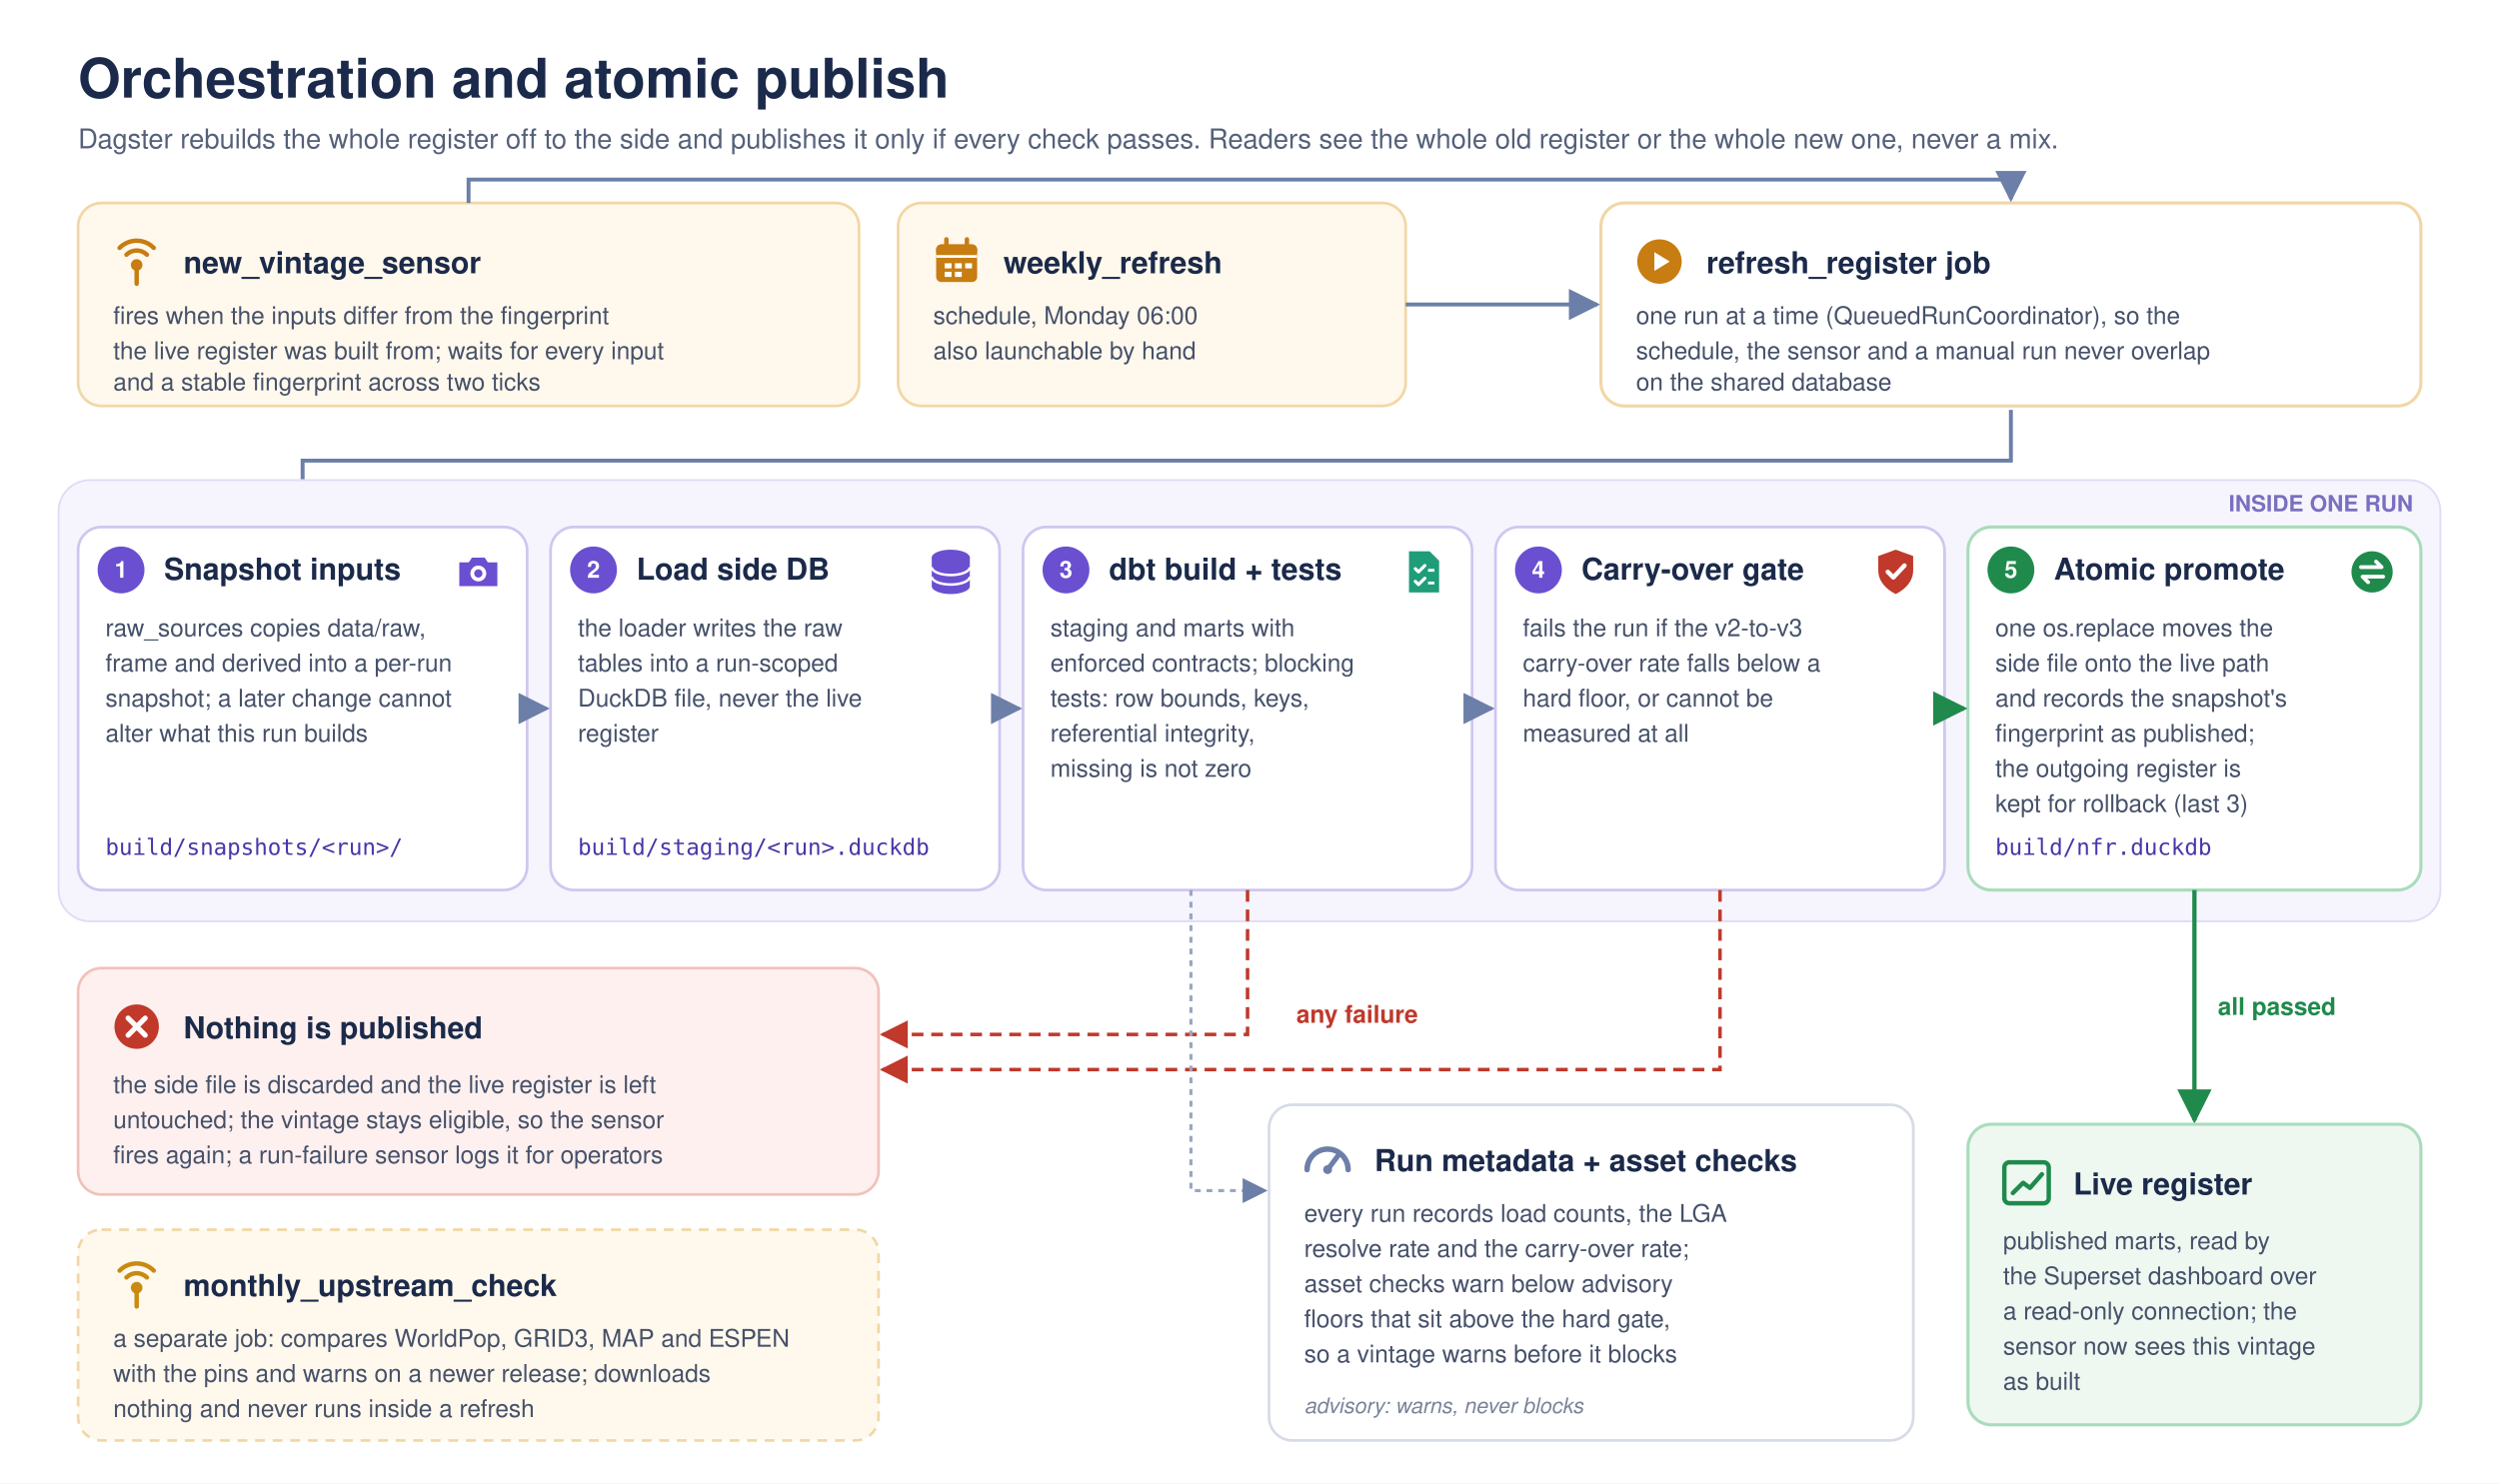
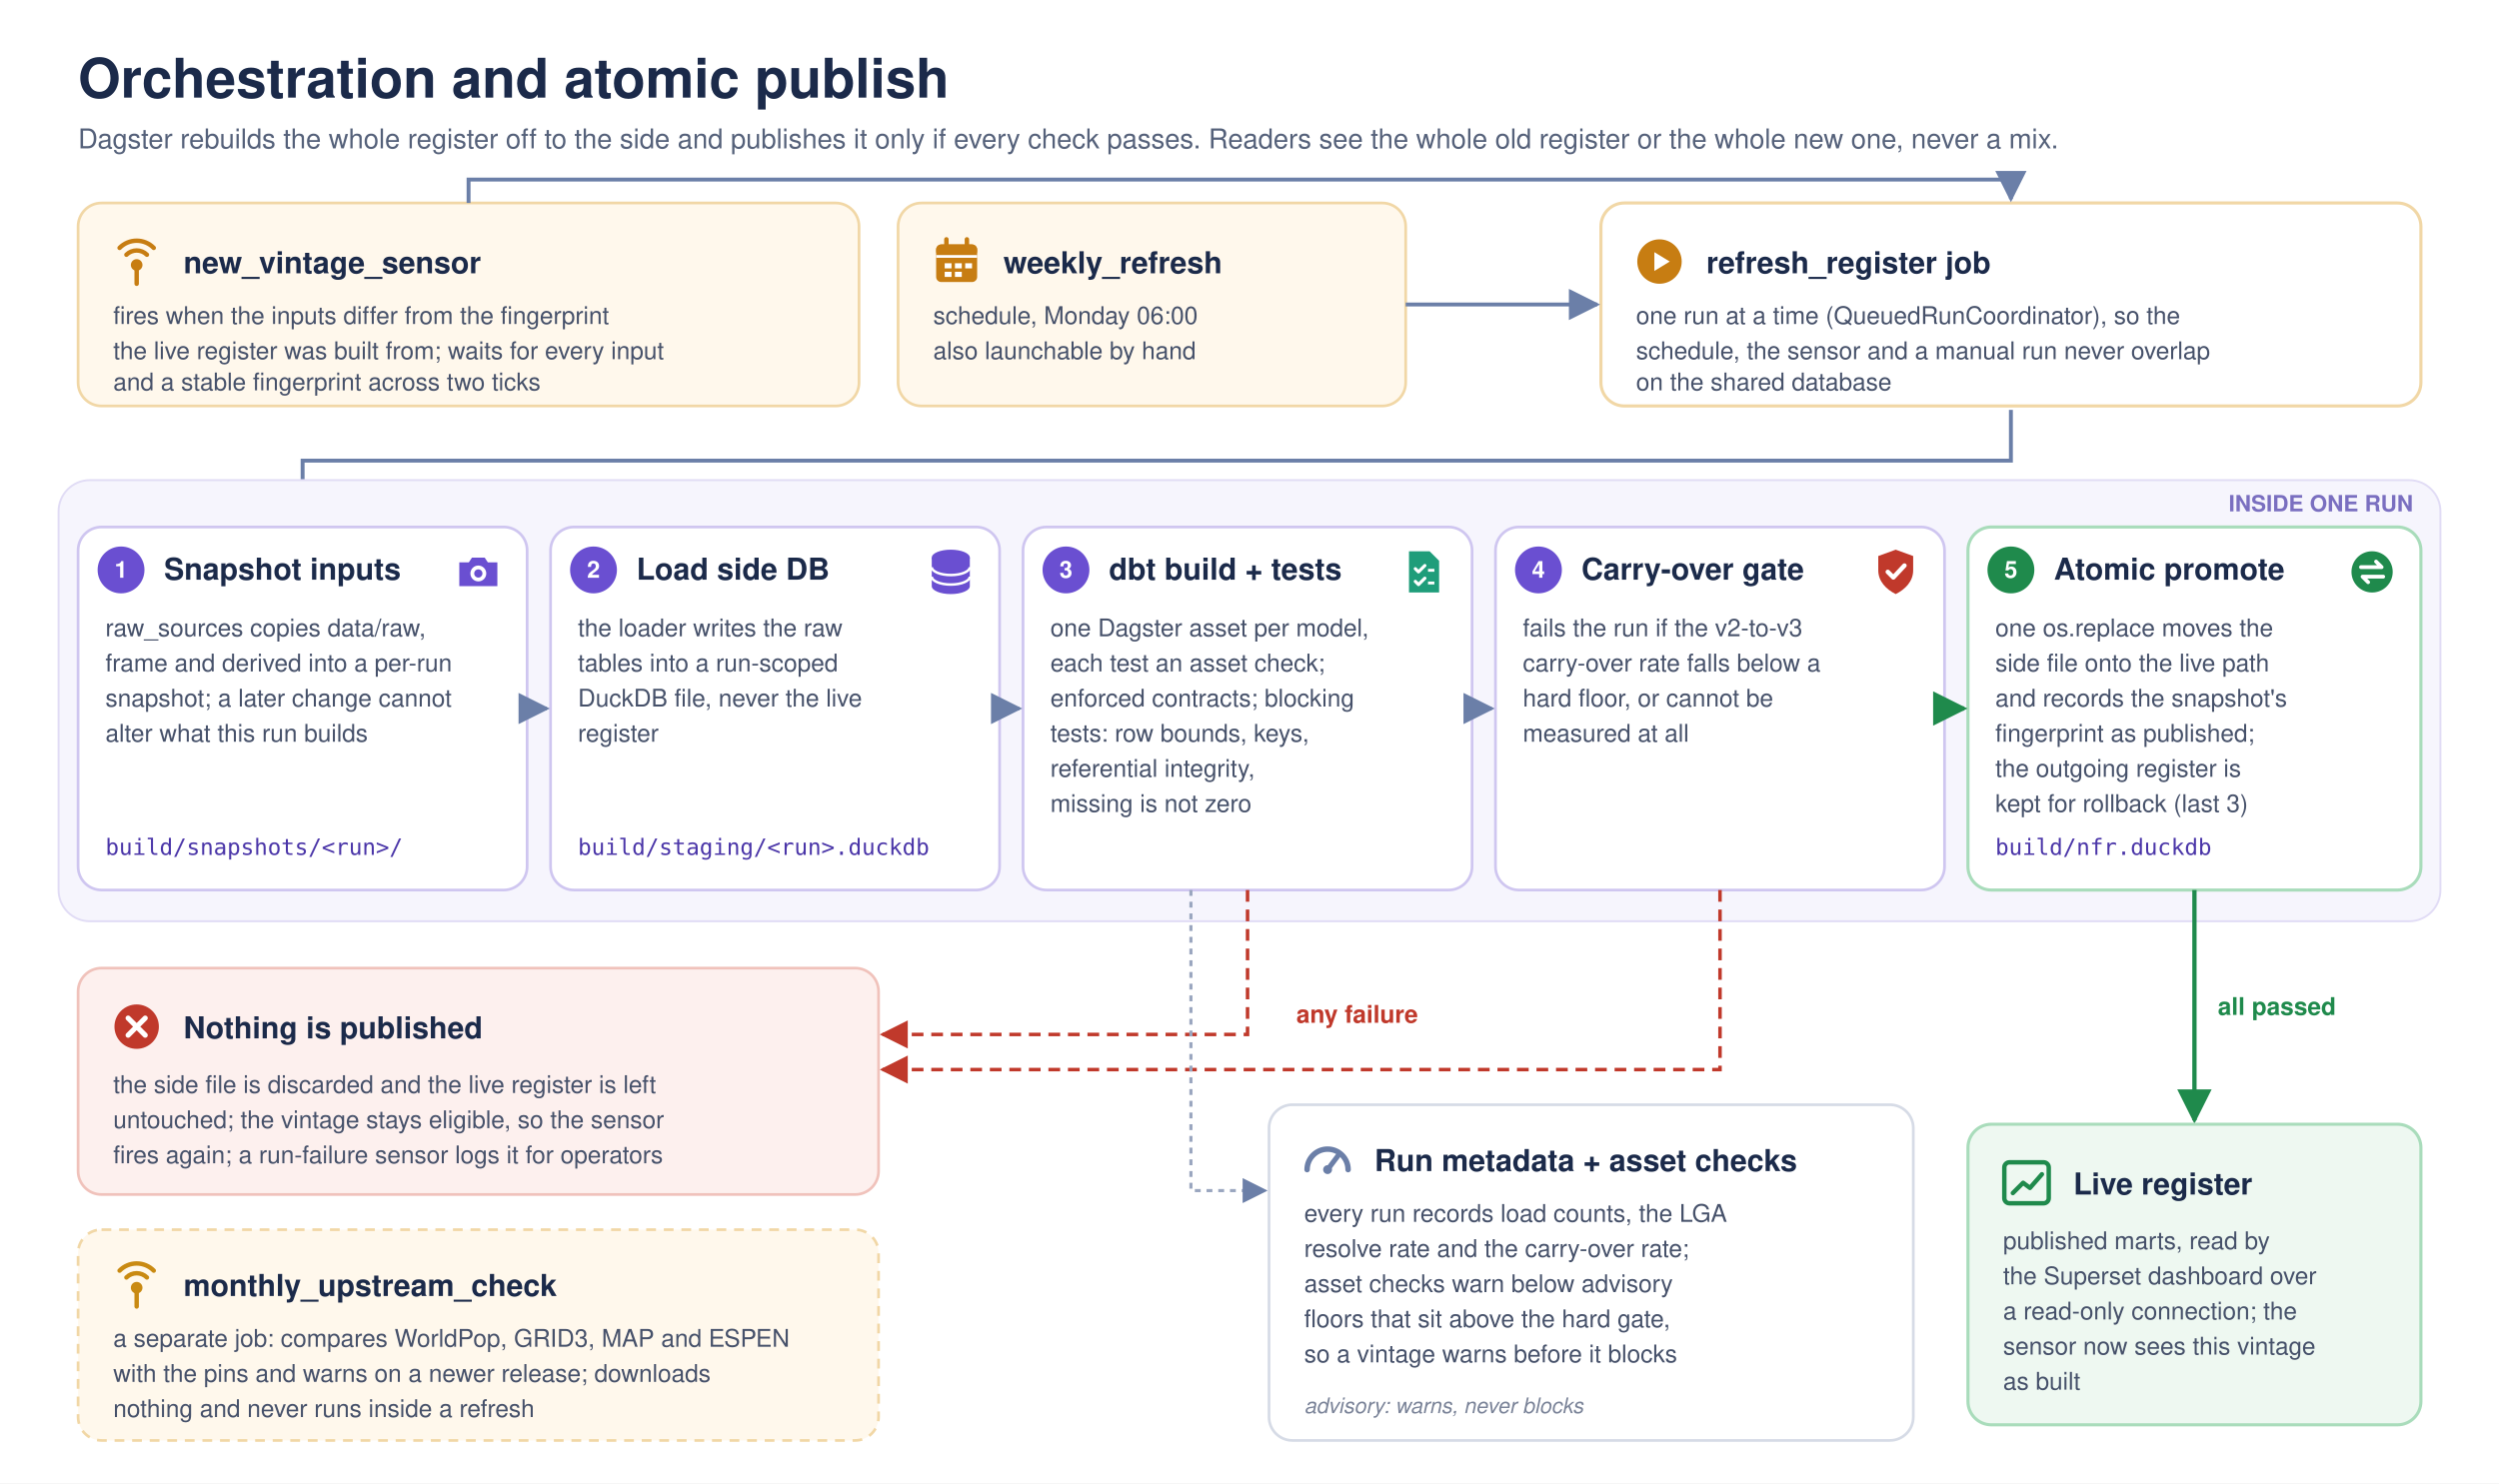
<svg xmlns="http://www.w3.org/2000/svg" xmlns:xlink="http://www.w3.org/1999/xlink" viewBox="0 0 1280 760" width="1280" height="760" role="img" aria-labelledby="t d" font-family="Helvetica, Arial, sans-serif">
  <defs>
    <marker id="a" viewBox="0 0 10 10" refX="9" refY="5" markerWidth="8" markerHeight="8" orient="auto">
      <path d="M0,0 L10,5 L0,10 z" fill="#6b7fa8" />
    </marker>
    <marker id="r" viewBox="0 0 10 10" refX="9" refY="5" markerWidth="8" markerHeight="8" orient="auto">
      <path d="M0,0 L10,5 L0,10 z" fill="#c0392b" />
    </marker>
    <marker id="g" viewBox="0 0 10 10" refX="9" refY="5" markerWidth="8" markerHeight="8" orient="auto">
      <path d="M0,0 L10,5 L0,10 z" fill="#1f8a4c" />
    </marker>
    <symbol id="i-radar" viewBox="0 0 32 32">
      <circle cx="16" cy="18" r="3.4" fill="currentColor" />
      <path d="M10 12a8.5 8.5 0 0 1 12 0M6 8a14 14 0 0 1 20 0" fill="none" stroke="currentColor" stroke-width="2.6" stroke-linecap="round" />
      <path d="M16 21v8" stroke="currentColor" stroke-width="2.6" stroke-linecap="round" />
    </symbol>
    <symbol id="i-cal" viewBox="0 0 32 32">
      <rect x="4" y="6" width="24" height="22" rx="3" fill="currentColor" />
      <rect x="4" y="6" width="24" height="7" rx="3" fill="currentColor" />
      <path d="M4 13h24" stroke="#fff" stroke-width="1.6" />
      <path d="M10 3v6M22 3v6" stroke="currentColor" stroke-width="2.6" stroke-linecap="round" />
      <g fill="#fff">
        <rect x="9" y="17" width="4" height="3" />
        <rect x="15" y="17" width="4" height="3" />
        <rect x="21" y="17" width="4" height="3" />
        <rect x="9" y="22" width="4" height="3" />
        <rect x="15" y="22" width="4" height="3" />
      </g>
    </symbol>
    <symbol id="i-play" viewBox="0 0 32 32">
      <circle cx="16" cy="16" r="13" fill="currentColor" />
      <path d="M13 10.5v11l9-5.5z" fill="#fff" />
    </symbol>
    <symbol id="i-camera" viewBox="0 0 32 32">
      <path d="M4 10h6l2-3h8l2 3h6v15H4z" fill="currentColor" />
      <circle cx="16" cy="17" r="5" fill="#fff" />
      <circle cx="16" cy="17" r="2.6" fill="currentColor" />
    </symbol>
    <symbol id="i-db" viewBox="0 0 32 32">
      <ellipse cx="16" cy="7" rx="12" ry="5" fill="currentColor" />
      <path d="M4 7v18a12 5 0 0 0 24 0V7" fill="currentColor" />
      <path d="M4 13a12 5 0 0 0 24 0M4 19a12 5 0 0 0 24 0" fill="none" stroke="#fff" stroke-width="1.6" />
    </symbol>
    <symbol id="i-tests" viewBox="0 0 32 32">
      <path d="M7 3h13l6 6v20H7z" fill="currentColor" />
      <path d="M11 14l2 2 4-4M11 22l2 2 4-4" fill="none" stroke="#fff" stroke-width="2" stroke-linecap="round" stroke-linejoin="round" />
      <path d="M19 15h4M19 23h4" stroke="#fff" stroke-width="1.8" />
    </symbol>
    <symbol id="i-shield" viewBox="0 0 32 32">
      <path d="M16 2l11 4v9c0 7-5 12-11 15C10 27 5 22 5 15V6z" fill="currentColor" />
      <path d="M11 16l3.5 3.5L21.5 12" fill="none" stroke="#fff" stroke-width="2.8" stroke-linecap="round" stroke-linejoin="round" />
    </symbol>
    <symbol id="i-swap" viewBox="0 0 32 32">
      <circle cx="16" cy="16" r="13" fill="currentColor" />
      <path d="M9 13h13l-3.5-3.5M23 19H10l3.5 3.5" fill="none" stroke="#fff" stroke-width="2.4" stroke-linecap="round" stroke-linejoin="round" />
    </symbol>
    <symbol id="i-x" viewBox="0 0 32 32">
      <circle cx="16" cy="16" r="13" fill="currentColor" />
      <path d="M11 11l10 10M21 11L11 21" stroke="#fff" stroke-width="3" stroke-linecap="round" />
    </symbol>
    <symbol id="i-gauge" viewBox="0 0 32 32">
      <path d="M4 22a12 12 0 0 1 24 0" fill="none" stroke="currentColor" stroke-width="3.2" stroke-linecap="round" />
      <path d="M16 22l6-8" stroke="currentColor" stroke-width="3" stroke-linecap="round" />
      <circle cx="16" cy="22" r="2.6" fill="currentColor" />
    </symbol>
    <symbol id="i-chart" viewBox="0 0 32 32">
      <rect x="3" y="4" width="26" height="24" rx="3" fill="none" stroke="currentColor" stroke-width="2.6" />
      <path d="M8 22l6-6 4 3 7-8" fill="none" stroke="currentColor" stroke-width="2.6" stroke-linecap="round" stroke-linejoin="round" />
    </symbol>
    <style>
      .h1{font-size:28px;font-weight:700;fill:#1b2a4a}
      .sub{font-size:14px;fill:#55617a}
      .ct{font-size:15.5px;font-weight:700;fill:#1b2a4a}
      .cb{font-size:12.5px;fill:#46516a}
      .num{font-size:12px;font-weight:700;fill:#fff}
      .lab{font-size:12.5px;font-weight:700}
      .mono{font-family:Menlo,Consolas,monospace;font-size:11.5px;fill:#4a35a8}
      .e{fill:none;stroke:#6b7fa8;stroke-width:2;marker-end:url(#a)}
      .ef{fill:none;stroke:#c0392b;stroke-width:1.8;stroke-dasharray:6 4;marker-end:url(#r)}
      .eg{fill:none;stroke:#1f8a4c;stroke-width:2.2;marker-end:url(#g)}
      .ei{fill:none;stroke:#9aa6bf;stroke-width:1.6;stroke-dasharray:3 3;marker-end:url(#a)}
    </style>
  </defs>
  <rect width="1280" height="760" fill="#fff" />
  <text x="40" y="50" class="h1">Orchestration and atomic publish</text>
  <text x="40" y="76" class="sub">Dagster rebuilds the whole register off to the side and publishes it only if every check passes. Readers see the whole old register or the whole new one, never a mix.</text>
  <g>
    <rect x="40" y="104" width="400" height="104" rx="12" fill="#fff8ec" stroke="#f1d7a6" stroke-width="1.4" />
    <use href="#i-radar" xlink:href="#i-radar" x="56" y="120" width="28" height="28" color="#c77d12" />
    <text x="94" y="140" class="ct">new_vintage_sensor</text>
    <text class="cb">
      <tspan x="58" y="166">fires when the inputs differ from the fingerprint</tspan>
      <tspan x="58" y="184">the live register was built from; waits for every input</tspan>
      <tspan x="58" y="200">and a stable fingerprint across two ticks</tspan>
    </text>
  </g>
  <g>
    <rect x="460" y="104" width="260" height="104" rx="12" fill="#fff8ec" stroke="#f1d7a6" stroke-width="1.4" />
    <use href="#i-cal" xlink:href="#i-cal" x="476" y="120" width="28" height="28" color="#c77d12" />
    <text x="514" y="140" class="ct">weekly_refresh</text>
    <text class="cb">
      <tspan x="478" y="166">schedule, Monday 06:00</tspan>
      <tspan x="478" y="184">also launchable by hand</tspan>
    </text>
  </g>
  <g>
    <rect x="820" y="104" width="420" height="104" rx="12" fill="#fff" stroke="#f1d7a6" stroke-width="1.6" />
    <use href="#i-play" xlink:href="#i-play" x="836" y="120" width="28" height="28" color="#c77d12" />
    <text x="874" y="140" class="ct">refresh_register job</text>
    <text class="cb">
      <tspan x="838" y="166">one run at a time (QueuedRunCoordinator), so the</tspan>
      <tspan x="838" y="184">schedule, the sensor and a manual run never overlap</tspan>
      <tspan x="838" y="200">on the shared database</tspan>
    </text>
  </g>
  <path class="e" d="M240,104 V92 H1030 V102" />
  <path class="e" d="M720,156 H818" />
  <path class="e" d="M1030,210 V236 H155 V262" />
  <rect x="30" y="246" width="1220" height="226" rx="16" fill="#f6f5fd" stroke="#e1dcf5" />
  <text x="1236" y="262" font-size="11.5" font-weight="700" fill="#7a6fc0" text-anchor="end">INSIDE ONE RUN</text>
  <g>
    <rect x="40" y="270" width="230" height="186" rx="12" fill="#fff" stroke="#cfc6f0" stroke-width="1.4" />
    <circle cx="62" cy="292" r="12" fill="#6a4fd1" />
    <text x="62" y="296" class="num" text-anchor="middle">1</text>
    <use href="#i-camera" xlink:href="#i-camera" x="232" y="280" width="26" height="26" color="#6a4fd1" />
    <text x="84" y="297" class="ct">Snapshot inputs</text>
    <text class="cb">
      <tspan x="54" y="326">raw_sources copies data/raw,</tspan>
      <tspan x="54" y="344">frame and derived into a per-run</tspan>
      <tspan x="54" y="362">snapshot; a later change cannot</tspan>
      <tspan x="54" y="380">alter what this run builds</tspan>
    </text>
    <text x="54" y="438" class="mono">build/snapshots/&lt;run&gt;/</text>
  </g>
  <g>
    <rect x="282" y="270" width="230" height="186" rx="12" fill="#fff" stroke="#cfc6f0" stroke-width="1.4" />
    <circle cx="304" cy="292" r="12" fill="#6a4fd1" />
    <text x="304" y="296" class="num" text-anchor="middle">2</text>
    <use href="#i-db" xlink:href="#i-db" x="474" y="280" width="26" height="26" color="#6a4fd1" />
    <text x="326" y="297" class="ct">Load side DB</text>
    <text class="cb">
      <tspan x="296" y="326">the loader writes the raw</tspan>
      <tspan x="296" y="344">tables into a run-scoped</tspan>
      <tspan x="296" y="362">DuckDB file, never the live</tspan>
      <tspan x="296" y="380">register</tspan>
    </text>
    <text x="296" y="438" class="mono">build/staging/&lt;run&gt;.duckdb</text>
  </g>
  <g>
    <rect x="524" y="270" width="230" height="186" rx="12" fill="#fff" stroke="#cfc6f0" stroke-width="1.4" />
    <circle cx="546" cy="292" r="12" fill="#6a4fd1" />
    <text x="546" y="296" class="num" text-anchor="middle">3</text>
    <use href="#i-tests" xlink:href="#i-tests" x="716" y="280" width="26" height="26" color="#1f9d7a" />
    <text x="568" y="297" class="ct">dbt build + tests</text>
    <text class="cb">
-       <tspan x="538" y="326">staging and marts with</tspan>
-       <tspan x="538" y="344">enforced contracts; blocking</tspan>
-       <tspan x="538" y="362">tests: row bounds, keys,</tspan>
-       <tspan x="538" y="380">referential integrity,</tspan>
-       <tspan x="538" y="398">missing is not zero</tspan>
+       <tspan x="538" y="326">one Dagster asset per model,</tspan>
+       <tspan x="538" y="344">each test an asset check;</tspan>
+       <tspan x="538" y="362">enforced contracts; blocking</tspan>
+       <tspan x="538" y="380">tests: row bounds, keys,</tspan>
+       <tspan x="538" y="398">referential integrity,</tspan>
+       <tspan x="538" y="416">missing is not zero</tspan>
    </text>
  </g>
  <g>
    <rect x="766" y="270" width="230" height="186" rx="12" fill="#fff" stroke="#cfc6f0" stroke-width="1.4" />
    <circle cx="788" cy="292" r="12" fill="#6a4fd1" />
    <text x="788" y="296" class="num" text-anchor="middle">4</text>
    <use href="#i-shield" xlink:href="#i-shield" x="958" y="280" width="26" height="26" color="#c0392b" />
    <text x="810" y="297" class="ct">Carry-over gate</text>
    <text class="cb">
      <tspan x="780" y="326">fails the run if the v2-to-v3</tspan>
      <tspan x="780" y="344">carry-over rate falls below a</tspan>
      <tspan x="780" y="362">hard floor, or cannot be</tspan>
      <tspan x="780" y="380">measured at all</tspan>
    </text>
  </g>
  <g>
    <rect x="1008" y="270" width="232" height="186" rx="12" fill="#fff" stroke="#a9dcbb" stroke-width="1.6" />
    <circle cx="1030" cy="292" r="12" fill="#1f8a4c" />
    <text x="1030" y="296" class="num" text-anchor="middle">5</text>
    <use href="#i-swap" xlink:href="#i-swap" x="1202" y="280" width="26" height="26" color="#1f8a4c" />
    <text x="1052" y="297" class="ct">Atomic promote</text>
    <text class="cb">
      <tspan x="1022" y="326">one os.replace moves the</tspan>
      <tspan x="1022" y="344">side file onto the live path</tspan>
      <tspan x="1022" y="362">and records the snapshot's</tspan>
      <tspan x="1022" y="380">fingerprint as published;</tspan>
      <tspan x="1022" y="398">the outgoing register is</tspan>
      <tspan x="1022" y="416">kept for rollback (last 3)</tspan>
    </text>
    <text x="1022" y="438" class="mono">build/nfr.duckdb</text>
  </g>
  <path class="e" d="M270,363 H280" />
  <path class="e" d="M512,363 H522" />
  <path class="e" d="M754,363 H764" />
  <path class="eg" d="M996,363 H1006" />
  <path class="ef" d="M639,456 V530 H452" />
  <path class="ef" d="M881,456 V548 H452" />
  <path class="ei" d="M610,456 V610 H648" />
  <path class="eg" d="M1124,456 V574" />
  <text x="664" y="524" class="lab" fill="#c0392b">any failure</text>
  <text x="1136" y="520" class="lab" fill="#1f8a4c">all passed</text>
  <g>
    <rect x="40" y="496" width="410" height="116" rx="12" fill="#fdf0ee" stroke="#f0c2bb" stroke-width="1.4" />
    <use href="#i-x" xlink:href="#i-x" x="56" y="512" width="28" height="28" color="#c0392b" />
    <text x="94" y="532" class="ct">Nothing is published</text>
    <text class="cb">
      <tspan x="58" y="560">the side file is discarded and the live register is left</tspan>
      <tspan x="58" y="578">untouched; the vintage stays eligible, so the sensor</tspan>
      <tspan x="58" y="596">fires again; a run-failure sensor logs it for operators</tspan>
    </text>
  </g>
  <g>
    <rect x="650" y="566" width="330" height="172" rx="12" fill="#fff" stroke="#d6dbe6" stroke-width="1.4" />
    <use href="#i-gauge" xlink:href="#i-gauge" x="666" y="580" width="28" height="28" color="#6b7fa8" />
    <text x="704" y="600" class="ct">Run metadata + asset checks</text>
    <text class="cb">
      <tspan x="668" y="626">every run records load counts, the LGA</tspan>
      <tspan x="668" y="644">resolve rate and the carry-over rate;</tspan>
      <tspan x="668" y="662">asset checks warn below advisory</tspan>
      <tspan x="668" y="680">floors that sit above the hard gate,</tspan>
      <tspan x="668" y="698">so a vintage warns before it blocks</tspan>
    </text>
    <text x="668" y="724" font-size="11" font-style="italic" fill="#7a8398">advisory: warns, never blocks</text>
  </g>
  <g>
    <rect x="1008" y="576" width="232" height="154" rx="12" fill="#eef8f1" stroke="#a9dcbb" stroke-width="1.6" />
    <use href="#i-chart" xlink:href="#i-chart" x="1024" y="592" width="28" height="28" color="#1f8a4c" />
    <text x="1062" y="612" class="ct">Live register</text>
    <text class="cb">
      <tspan x="1026" y="640">published marts, read by</tspan>
      <tspan x="1026" y="658">the Superset dashboard over</tspan>
      <tspan x="1026" y="676">a read-only connection; the</tspan>
      <tspan x="1026" y="694">sensor now sees this vintage</tspan>
      <tspan x="1026" y="712">as built</tspan>
    </text>
  </g>
  <g>
    <rect x="40" y="630" width="410" height="108" rx="12" fill="#fff8ec" stroke="#f1d7a6" stroke-width="1.4" stroke-dasharray="5 4" />
    <use href="#i-radar" xlink:href="#i-radar" x="56" y="644" width="28" height="28" color="#c98a12" />
    <text x="94" y="664" class="ct">monthly_upstream_check</text>
    <text class="cb">
      <tspan x="58" y="690">a separate job: compares WorldPop, GRID3, MAP and ESPEN</tspan>
      <tspan x="58" y="708">with the pins and warns on a newer release; downloads</tspan>
      <tspan x="58" y="726">nothing and never runs inside a refresh</tspan>
    </text>
  </g>
</svg>
